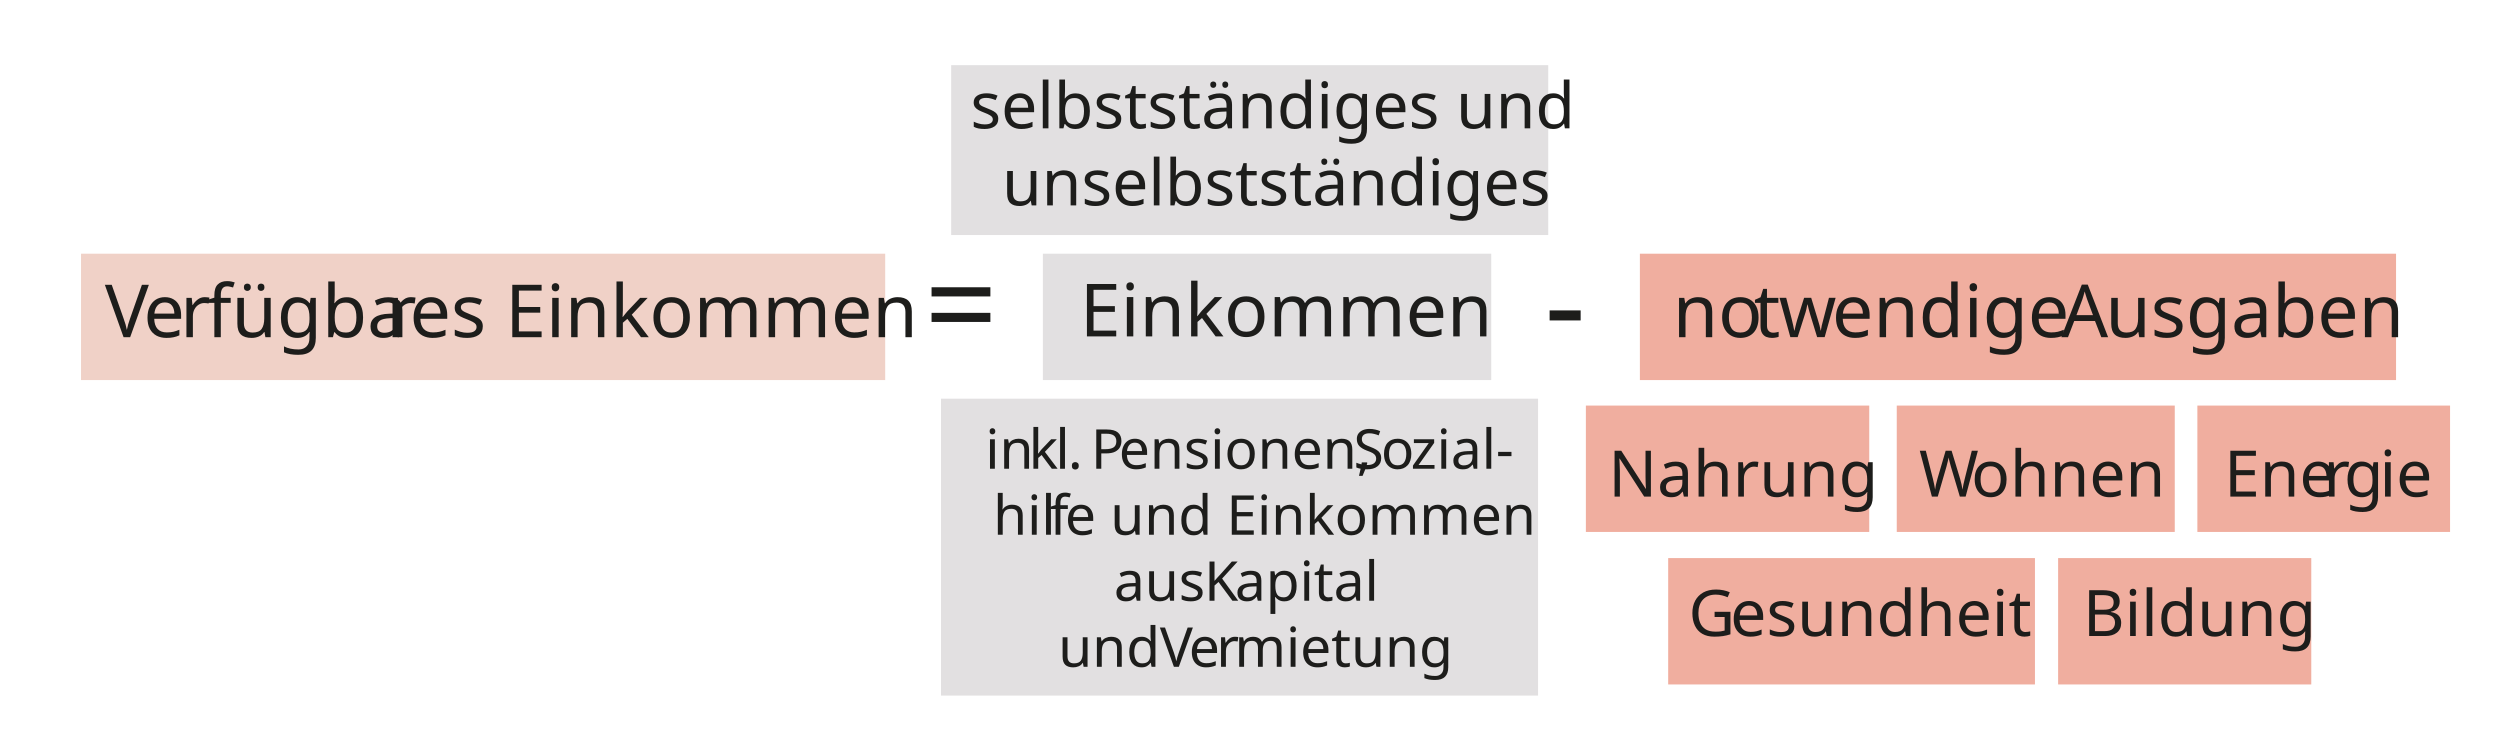
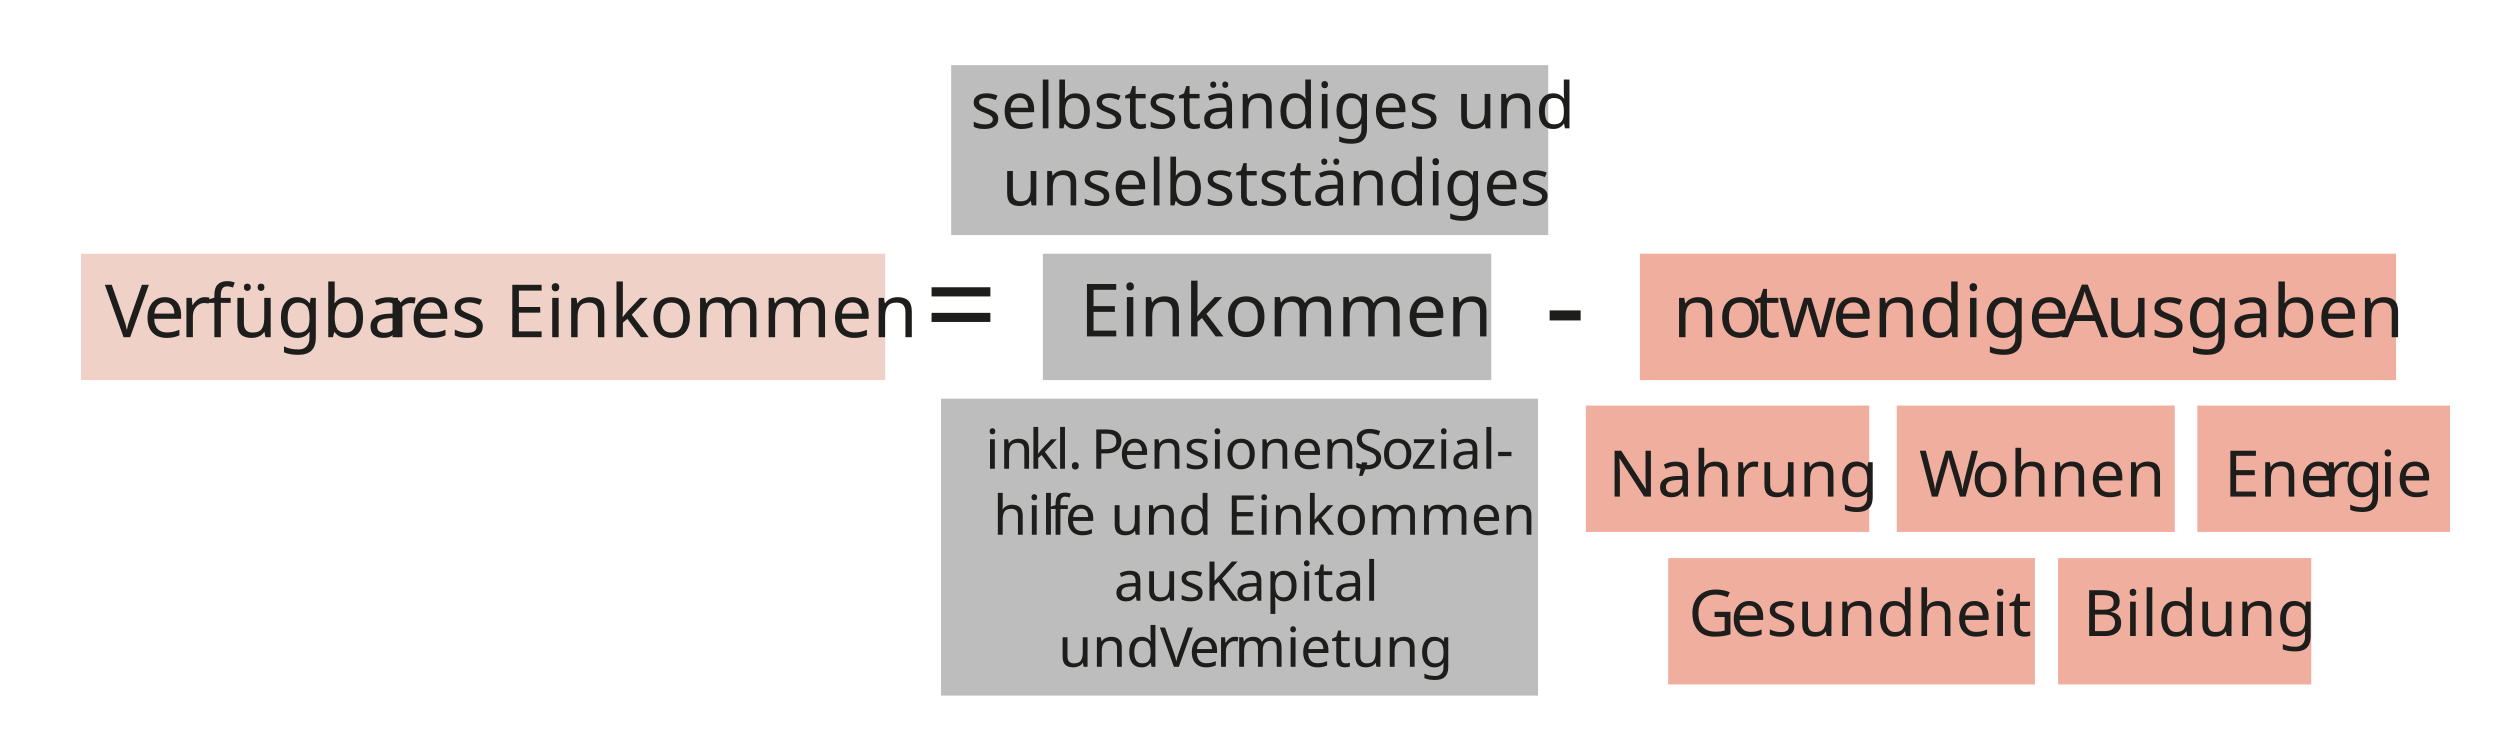
<svg xmlns="http://www.w3.org/2000/svg" id="Ebene_1" viewBox="0 0 545.22 164.15">
  <defs>
    <style>
      .rd-cls-1 {
        letter-spacing: 0em;
      }

      .rd-cls-2 {
        clip-path: url(#clippath-6);
      }

      .rd-cls-3 {
        clip-path: url(#clippath-4);
      }

      .rd-cls-4 {
        letter-spacing: 0em;
      }

      .rd-cls-5 {
        letter-spacing: .03em;
      }

      .rd-cls-6 {
        fill: none;
      }

      .rd-cls-7 {
        clip-path: url(#clippath-1);
      }

      .rd-cls-8 {
        letter-spacing: 0em;
      }

      .rd-cls-9 {
        letter-spacing: 0em;
      }

      .rd-cls-10 {
        clip-path: url(#clippath-5);
      }

      .rd-cls-11 {
        letter-spacing: 0em;
      }

      .rd-cls-12 {
        font-size: 16px;
      }

      .rd-cls-12, .rd-cls-13, .rd-cls-14, .rd-cls-15 {
        fill: #1d1d1b;
        font-family: 'MyriadPro-Regular', 'Myriad Pro', sans-serif;
      }

      
      }


      .rd-cls-16 {
        letter-spacing: 0em;
      }

      .rd-cls-17 {
        clip-path: url(#clippath-3);
      }

      .rd-cls-18 {
        letter-spacing: .02em;
      }

      .rd-cls-19 {
        letter-spacing: 0em;
      }

      .rd-cls-20 {
-         fill: #e2e0e1;
+         
+         fill: #BDBDBD;
      }

      .rd-cls-21 {
        letter-spacing: -.01em;
      }

      .rd-cls-13 {
        font-size: 12px;
      }

      .rd-cls-22 {
        letter-spacing: 0em;
      }

      .rd-cls-23 {
        letter-spacing: 0em;
      }

      .rd-cls-24 {
        fill: #f0ae9f;
      }

      .rd-cls-25 {
        letter-spacing: -.03em;
      }

      .rd-cls-14 {
        font-size: 14px;
      }

      .rd-cls-26 {
        letter-spacing: 0em;
      }

      .rd-cls-27 {
        letter-spacing: 0em;
      }

      

      .rd-cls-29 {
        letter-spacing: -.01em;
      }

      .rd-cls-30 {
        clip-path: url(#clippath-2);
      }

      .rd-cls-15 {
        font-size: 28px;
      }

      .rd-cls-31 {
        letter-spacing: -.03em;
      }

      .rd-cls-32 {
        letter-spacing: 0em;
      }

      .rd-cls-33 {
        clip-path: url(#clippath);
      }

      .rd-cls-34 {
        fill: #f0d1c7;
        
      }

      .rd-cls-35 {
        letter-spacing: -.02em;
      }

      .rd-cls-36 {
        letter-spacing: -.03em;
      }
    </style>
    <clipPath id="rd-clippath">
      <rect class="rd-cls-6" width="545.22" height="164.15" />
    </clipPath>
    <clipPath id="rd-clippath-1">
      <rect class="rd-cls-6" width="545.22" height="164.15" />
    </clipPath>
    <clipPath id="rd-clippath-2">
      <rect class="rd-cls-6" x="17.67" y="55.33" width="175.38" height="27.56" />
    </clipPath>
    <clipPath id="rd-clippath-3">
      <rect class="rd-cls-6" x="17.67" y="55.33" width="175.38" height="27.56" />
    </clipPath>
    <clipPath id="rd-clippath-4">
      <rect class="rd-cls-6" x="227.44" y="55.33" width="97.78" height="27.56" />
    </clipPath>
    <clipPath id="rd-clippath-5">
      <rect class="rd-cls-6" x="207.44" y="14.21" width="130.21" height="37.05" />
    </clipPath>
    <clipPath id="rd-clippath-6">
      <rect class="rd-cls-6" x="205.22" y="86.95" width="130.21" height="64.75" />
    </clipPath>
  </defs>
  <g class="rd-cls-33">
    <g class="rd-cls-7">
      <g class="rd-cls-34">
        <g class="rd-cls-30">
          <rect class="rd-cls-25" x="17.67" y="55.33" width="175.38" height="27.56" />
        </g>
      </g>
      <g class="rd-cls-28">
        <g class="rd-cls-3">
          <rect class="rd-cls-20" x="227.44" y="55.33" width="97.78" height="27.56" />
        </g>
      </g>
      <g class="rd-cls-28 income-info">
        <g class="rd-cls-10">
          <rect class="rd-cls-20" x="207.44" y="14.21" width="130.21" height="37.05" />
          <text class="rd-cls-14" transform="translate(211.63 27.99)">
            <tspan x="0" y="0">selbstständiges und </tspan>
          </text>
          <text class="rd-cls-14" transform="translate(218.54 44.79)">
            <tspan x="0" y="0">unselbstständiges</tspan>
          </text>
        </g>
      </g>
      <g class="rd-cls-28 income-info">
        <g class="rd-cls-2">
          <rect class="rd-cls-20" x="205.22" y="86.95" width="130.21" height="64.75" />
          <text class="rd-cls-13" transform="translate(214.89 102.23)">
            <tspan x="0" y="0">in</tspan>
            <tspan class="rd-cls-18" x="9.47" y="0">k</tspan>
            <tspan class="rd-cls-23" x="15.29" y="0">l</tspan>
            <tspan x="18.01" y="0">. </tspan>
            <tspan class="rd-cls-35" x="23.04" y="0">P</tspan>
            <tspan x="29.12" y="0">ensionen, </tspan>
            <tspan class="rd-cls-19" x="80.3" y="0">S</tspan>
            <tspan class="rd-cls-27" x="86.29" y="0">o</tspan>
            <tspan class="rd-cls-1" x="92.79" y="0">zial-</tspan>
          </text>
          <text class="rd-cls-13" transform="translate(216.6 116.62)">
            <tspan x="0" y="0">hil</tspan>
            <tspan class="rd-cls-21" x="12.3" y="0">f</tspan>
            <tspan x="15.66" y="0">e und Einkommen </tspan>
          </text>
          <text class="rd-cls-13" transform="translate(242.93 131.02)">
            <tspan x="0" y="0">aus </tspan>
            <tspan class="rd-cls-18" x="19.69" y="0">K</tspan>
            <tspan class="rd-cls-22" x="26.39" y="0">apital </tspan>
          </text>
          <text class="rd-cls-13" transform="translate(230.79 145.42)">
            <tspan x="0" y="0">und</tspan>
            <tspan class="rd-cls-25" x="20.04" y="0"> </tspan>
            <tspan class="rd-cls-36" x="22.16" y="0">V</tspan>
            <tspan class="rd-cls-22" x="28.48" y="0">e</tspan>
            <tspan class="rd-cls-16" x="34.49" y="0">r</tspan>
            <tspan x="38.45" y="0">mietung</tspan>
          </text>
        </g>
      </g>
    </g>
    <rect class="rd-cls-24" x="357.64" y="55.33" width="164.91" height="27.56" />
    <text class="rd-cls-12" transform="translate(235.5 73.36)">
      <tspan x="0" y="0">Einkommen</tspan>
    </text>
    <text class="rd-cls-12" transform="translate(22.87 73.54)">
      <tspan class="rd-cls-36" x="0" y="0">V</tspan>
      <tspan x="8.42" y="0">e</tspan>
      <tspan class="rd-cls-5" x="16.43" y="0">r</tspan>
      <tspan x="22.13" y="0">fügba</tspan>
      <tspan class="rd-cls-11" x="61.38" y="0">r</tspan>
      <tspan x="66.46" y="0">es Einkommen</tspan>
    </text>
    <text class="rd-cls-15" transform="translate(201.6 76.29)">
      <tspan x="0" y="0">=</tspan>
    </text>
    <text class="rd-cls-15" transform="translate(336.83 76.29)">
      <tspan x="0" y="0">-</tspan>
    </text>
    <text class="rd-cls-12" transform="translate(364.82 73.54)">
      <tspan x="0" y="0">no</tspan>
      <tspan class="rd-cls-26" x="17.66" y="0">t</tspan>
      <tspan class="rd-cls-4" x="23.1" y="0">w</tspan>
      <tspan x="34.72" y="0">endige </tspan>
      <tspan class="rd-cls-29" x="84.73" y="0">A</tspan>
      <tspan x="94.35" y="0">usgaben</tspan>
    </text>
    <g class="expenditure-info">
      <rect class="rd-cls-24" x="345.86" y="88.45" width="61.8" height="27.56" />
      <text class="rd-cls-14" transform="translate(350.76 108.3)">
        <tspan x="0" y="0">Nahrung</tspan>
      </text>
      <rect class="rd-cls-24" x="413.66" y="88.45" width="60.63" height="27.56" />
      <text class="rd-cls-14" transform="translate(418.51 108.3)">
        <tspan class="rd-cls-31" x="0" y="0">W</tspan>
        <tspan x="11.38" y="0">ohnen</tspan>
      </text>
      <rect class="rd-cls-24" x="479.22" y="88.45" width="55.11" height="27.56" />
      <text class="rd-cls-14" transform="translate(485.05 108.3)">
        <tspan x="0" y="0">Ene</tspan>
        <tspan class="rd-cls-9" x="21.67" y="0">r</tspan>
        <tspan class="rd-cls-8" x="26.15" y="0">g</tspan>
        <tspan x="33.91" y="0">ie</tspan>
      </text>
      <rect class="rd-cls-24" x="448.85" y="121.71" width="55.21" height="27.56" />
      <text class="rd-cls-14" transform="translate(454.26 138.71)">
        <tspan x="0" y="0">Bildung</tspan>
      </text>
      <rect class="rd-cls-24" x="363.81" y="121.71" width="79.99" height="27.56" />
      <text class="rd-cls-14" transform="translate(368.23 138.71)">
        <tspan class="rd-cls-32" x="0" y="0">G</tspan>
        <tspan x="9.11" y="0">esundheit</tspan>
      </text>
    </g>
  </g>
</svg>
